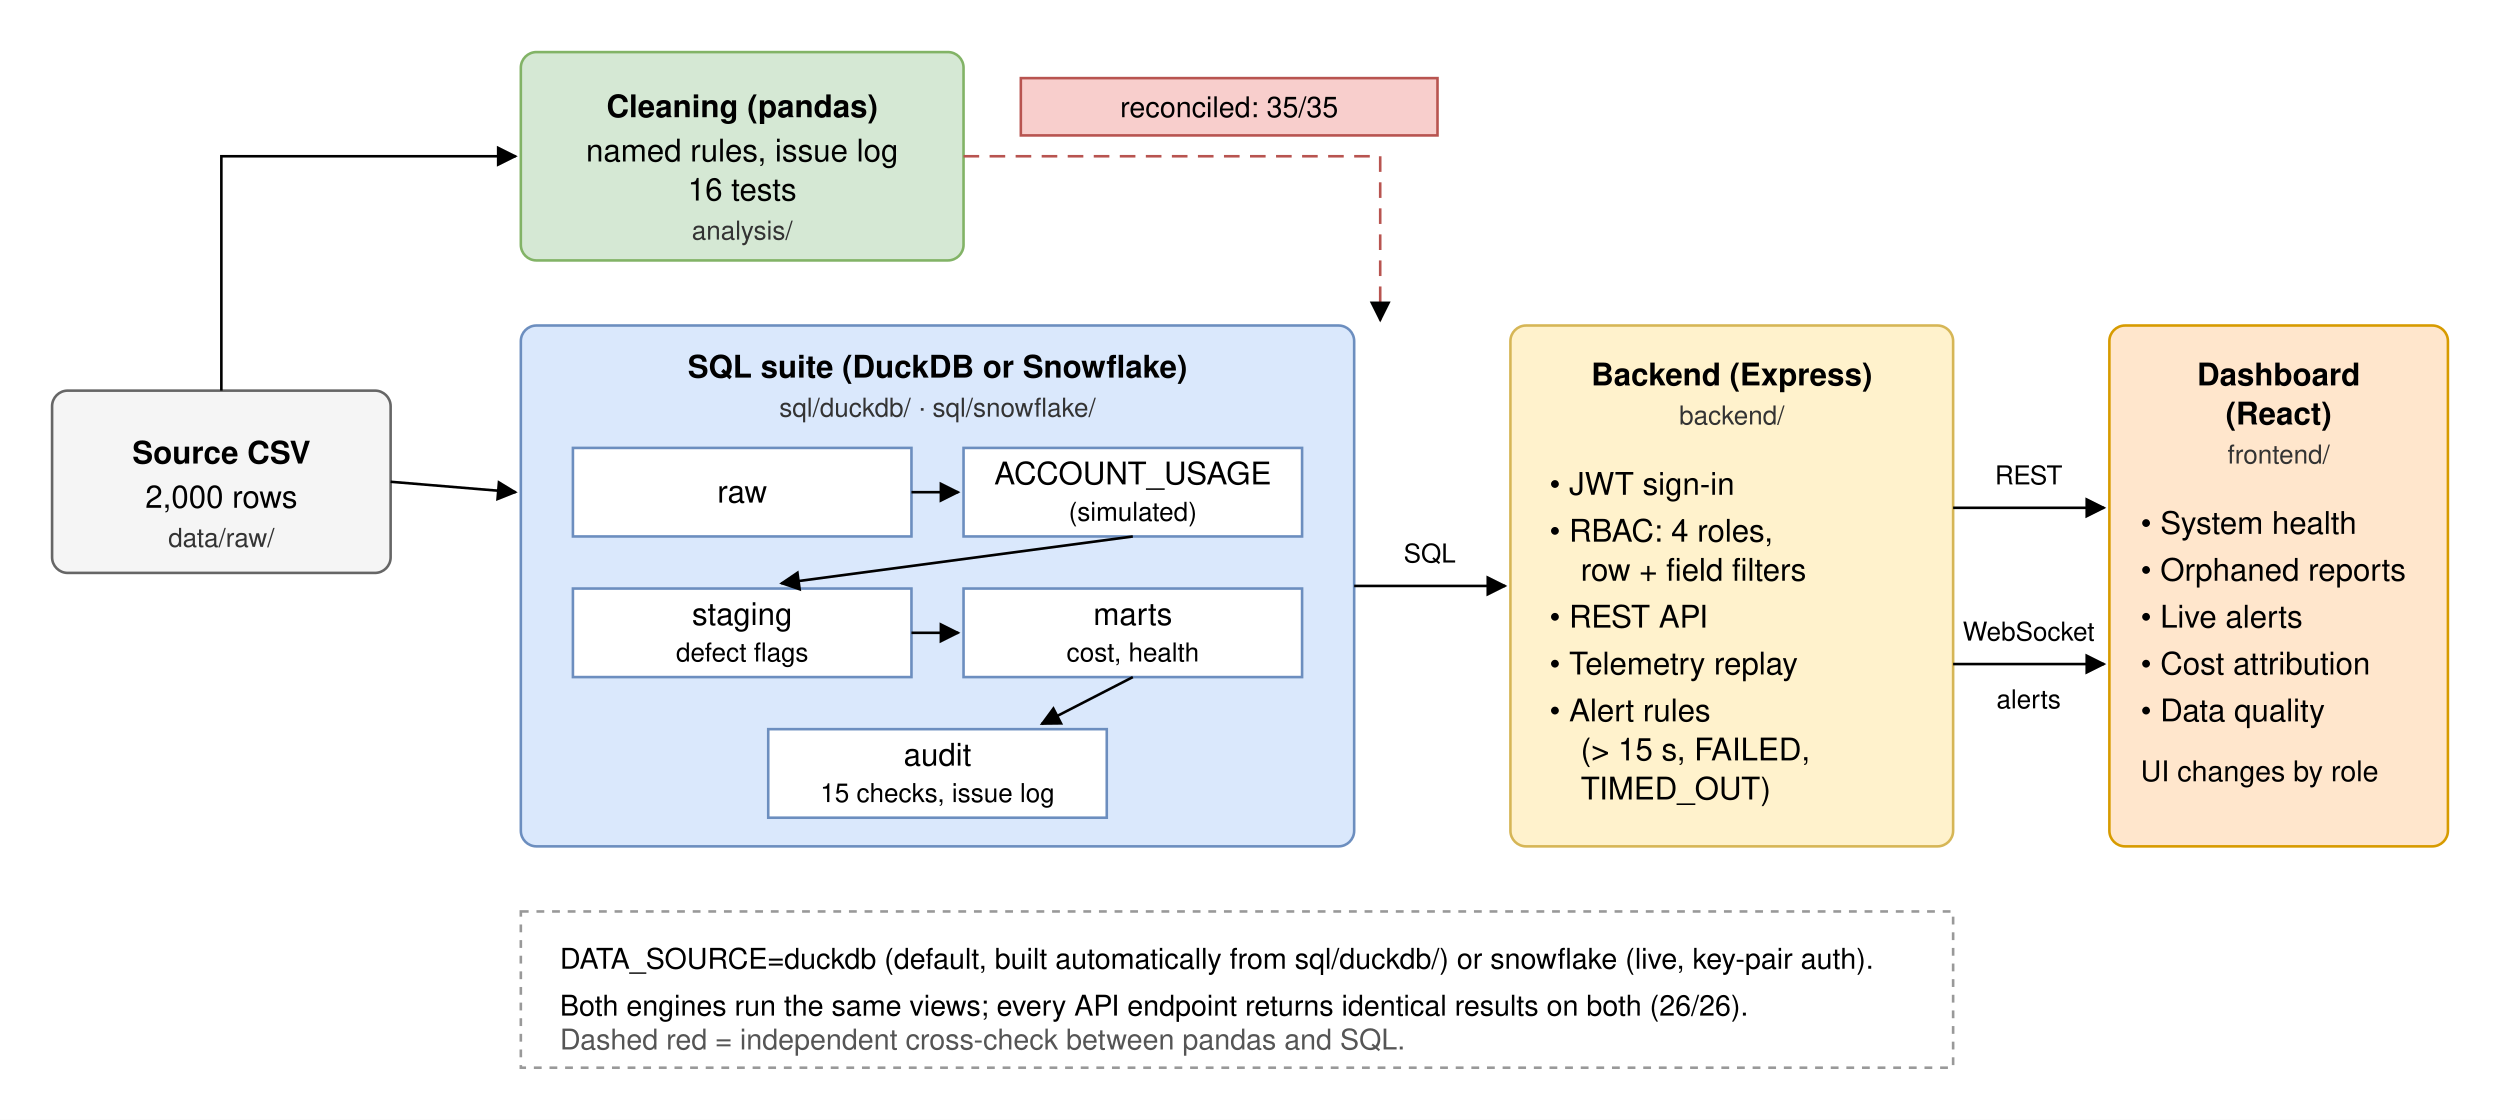
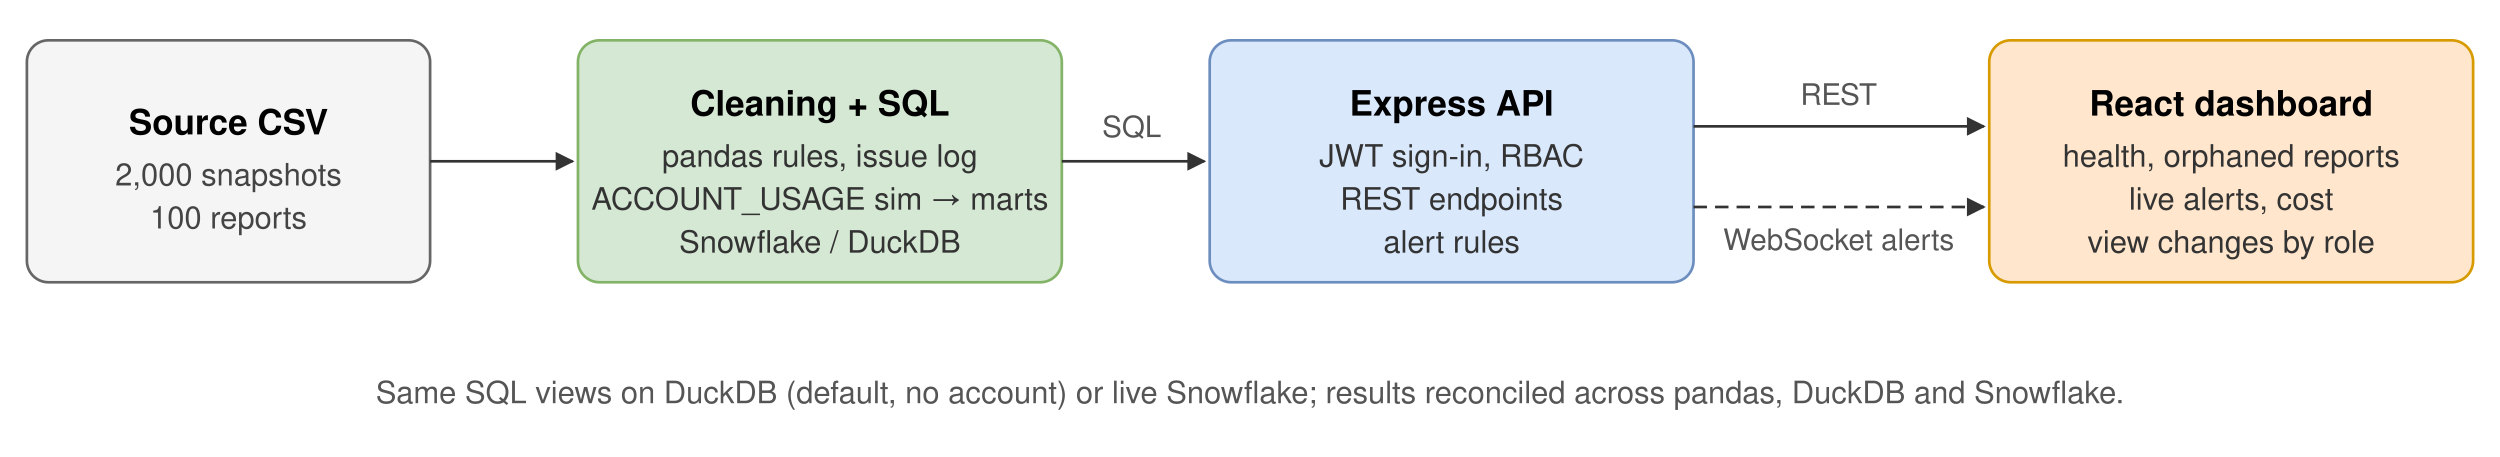
- <svg xmlns="http://www.w3.org/2000/svg" width="960" height="430" viewBox="0 0 960 430" font-family="Helvetica, Arial, sans-serif" font-size="12">
+ <svg xmlns="http://www.w3.org/2000/svg" width="930" height="170" viewBox="0 45 930 170" font-family="Helvetica, Arial, sans-serif" font-size="13">
  <defs>
-     <marker id="arrow" viewBox="0 0 10 10" refX="9" refY="5" markerWidth="8" markerHeight="8" orient="auto-start-reverse">
-       <path d="M0,0 L10,5 L0,10 z" fill="#000" />
+     <marker id="a" viewBox="0 0 10 10" refX="9" refY="5" markerWidth="7" markerHeight="7" orient="auto">
+       <path d="M0,0 L10,5 L0,10 z" fill="#333" />
    </marker>
  </defs>
-   <rect width="960" height="430" fill="#ffffff" />
-   <rect x="20" y="150" width="130" height="70" rx="6" fill="#f5f5f5" stroke="#666666" />
-   <text x="85" y="178" text-anchor="middle" font-weight="bold">Source CSV</text>
-   <text x="85" y="195" text-anchor="middle">2,000 rows</text>
-   <text x="85" y="210" text-anchor="middle" font-size="10" fill="#333">data/raw/</text>
-   <rect x="200" y="20" width="170" height="80" rx="6" fill="#d5e8d4" stroke="#82b366" />
-   <text x="285" y="45" text-anchor="middle" font-weight="bold">Cleaning (pandas)</text>
-   <text x="285" y="62" text-anchor="middle">named rules, issue log</text>
-   <text x="285" y="77" text-anchor="middle">16 tests</text>
-   <text x="285" y="92" text-anchor="middle" font-size="10" fill="#333">analysis/</text>
-   <rect x="200" y="125" width="320" height="200" rx="6" fill="#dae8fc" stroke="#6c8ebf" />
-   <text x="360" y="145" text-anchor="middle" font-weight="bold">SQL suite (DuckDB or Snowflake)</text>
-   <text x="360" y="160" text-anchor="middle" font-size="10" fill="#333">sql/duckdb/  ·  sql/snowflake/</text>
-   <rect x="220" y="172" width="130" height="34" fill="#ffffff" stroke="#6c8ebf" />
-   <text x="285" y="193" text-anchor="middle">raw</text>
-   <rect x="370" y="172" width="130" height="34" fill="#ffffff" stroke="#6c8ebf" />
-   <text x="435" y="186" text-anchor="middle">ACCOUNT_USAGE</text>
-   <text x="435" y="200" text-anchor="middle" font-size="10">(simulated)</text>
-   <rect x="220" y="226" width="130" height="34" fill="#ffffff" stroke="#6c8ebf" />
-   <text x="285" y="240" text-anchor="middle">staging</text>
-   <text x="285" y="254" text-anchor="middle" font-size="10">defect flags</text>
-   <rect x="370" y="226" width="130" height="34" fill="#ffffff" stroke="#6c8ebf" />
-   <text x="435" y="240" text-anchor="middle">marts</text>
-   <text x="435" y="254" text-anchor="middle" font-size="10">cost, health</text>
-   <rect x="295" y="280" width="130" height="34" fill="#ffffff" stroke="#6c8ebf" />
-   <text x="360" y="294" text-anchor="middle">audit</text>
-   <text x="360" y="308" text-anchor="middle" font-size="10">15 checks, issue log</text>
-   <line x1="350" y1="189" x2="368" y2="189" stroke="#000" marker-end="url(#arrow)" />
-   <line x1="435" y1="206" x2="300" y2="224" stroke="#000" marker-end="url(#arrow)" />
-   <line x1="350" y1="243" x2="368" y2="243" stroke="#000" marker-end="url(#arrow)" />
-   <line x1="435" y1="260" x2="400" y2="278" stroke="#000" marker-end="url(#arrow)" />
-   <rect x="580" y="125" width="170" height="200" rx="6" fill="#fff2cc" stroke="#d6b656" />
-   <text x="665" y="148" text-anchor="middle" font-weight="bold">Backend (Express)</text>
-   <text x="665" y="163" text-anchor="middle" font-size="10" fill="#333">backend/</text>
-   <text x="595" y="190">• JWT sign-in</text>
-   <text x="595" y="208">• RBAC: 4 roles,</text>
-   <text x="607" y="223">row + field filters</text>
-   <text x="595" y="241">• REST API</text>
-   <text x="595" y="259">• Telemetry replay</text>
-   <text x="595" y="277">• Alert rules</text>
-   <text x="607" y="292">(&gt; 15 s, FAILED,</text>
-   <text x="607" y="307">TIMED_OUT)</text>
-   <rect x="810" y="125" width="130" height="200" rx="6" fill="#ffe6cc" stroke="#d79b00" />
-   <text x="875" y="148" text-anchor="middle" font-weight="bold">Dashboard</text>
-   <text x="875" y="163" text-anchor="middle" font-weight="bold">(React)</text>
-   <text x="875" y="178" text-anchor="middle" font-size="10" fill="#333">frontend/</text>
-   <text x="822" y="205">• System health</text>
-   <text x="822" y="223">• Orphaned reports</text>
-   <text x="822" y="241">• Live alerts</text>
-   <text x="822" y="259">• Cost attribution</text>
-   <text x="822" y="277">• Data quality</text>
-   <text x="822" y="300" font-size="11">UI changes by role</text>
-   <line x1="150" y1="185" x2="198" y2="189" stroke="#000" marker-end="url(#arrow)" />
-   <polyline points="85,150 85,60 198,60" fill="none" stroke="#000" marker-end="url(#arrow)" />
-   <line x1="520" y1="225" x2="578" y2="225" stroke="#000" marker-end="url(#arrow)" />
-   <text x="549" y="216" text-anchor="middle" font-size="10">SQL</text>
-   <line x1="750" y1="195" x2="808" y2="195" stroke="#000" marker-end="url(#arrow)" />
-   <text x="779" y="186" text-anchor="middle" font-size="10">REST</text>
-   <line x1="750" y1="255" x2="808" y2="255" stroke="#000" marker-end="url(#arrow)" />
-   <text x="779" y="246" text-anchor="middle" font-size="10">WebSocket</text>
-   <text x="779" y="272" text-anchor="middle" font-size="10">alerts</text>
-   <line x1="370" y1="60" x2="530" y2="60" stroke="#b85450" stroke-dasharray="6 4" />
-   <line x1="530" y1="60" x2="530" y2="123" stroke="#b85450" stroke-dasharray="6 4" marker-end="url(#arrow)" />
-   <rect x="392" y="30" width="160" height="22" fill="#f8cecc" stroke="#b85450" />
-   <text x="472" y="45" text-anchor="middle" font-size="11">reconciled: 35/35</text>
-   <rect x="200" y="350" width="550" height="60" fill="#ffffff" stroke="#999999" stroke-dasharray="3 3" />
-   <text x="215" y="372" font-size="11">DATA_SOURCE=duckdb (default, built automatically from sql/duckdb/) or snowflake (live, key-pair auth).</text>
-   <text x="215" y="390" font-size="11">Both engines run the same views; every API endpoint returns identical results on both (26/26).</text>
-   <text x="215" y="403" font-size="11" fill="#555">Dashed red = independent cross-check between pandas and SQL.</text>
+   <rect y="45" width="930" height="170" fill="#ffffff" />
+   <rect x="10" y="60" width="150" height="90" rx="8" fill="#f5f5f5" stroke="#666" />
+   <text x="85" y="95" text-anchor="middle" font-weight="bold">Source CSV</text>
+   <text x="85" y="114" text-anchor="middle" font-size="11.5" fill="#444">2,000 snapshots</text>
+   <text x="85" y="130" text-anchor="middle" font-size="11.5" fill="#444">100 reports</text>
+   <rect x="215" y="60" width="180" height="90" rx="8" fill="#d5e8d4" stroke="#82b366" />
+   <text x="305" y="88" text-anchor="middle" font-weight="bold">Cleaning + SQL</text>
+   <text x="305" y="107" text-anchor="middle" font-size="11.5" fill="#333">pandas rules, issue log</text>
+   <text x="305" y="123" text-anchor="middle" font-size="11.5" fill="#333">ACCOUNT_USAGE sim → marts</text>
+   <text x="305" y="139" text-anchor="middle" font-size="11.5" fill="#333">Snowflake / DuckDB</text>
+   <rect x="450" y="60" width="180" height="90" rx="8" fill="#dae8fc" stroke="#6c8ebf" />
+   <text x="540" y="88" text-anchor="middle" font-weight="bold">Express API</text>
+   <text x="540" y="107" text-anchor="middle" font-size="11.5" fill="#333">JWT sign-in, RBAC</text>
+   <text x="540" y="123" text-anchor="middle" font-size="11.5" fill="#333">REST endpoints</text>
+   <text x="540" y="139" text-anchor="middle" font-size="11.5" fill="#333">alert rules</text>
+   <rect x="740" y="60" width="180" height="90" rx="8" fill="#ffe6cc" stroke="#d79b00" />
+   <text x="830" y="88" text-anchor="middle" font-weight="bold">React dashboard</text>
+   <text x="830" y="107" text-anchor="middle" font-size="11.5" fill="#333">health, orphaned reports</text>
+   <text x="830" y="123" text-anchor="middle" font-size="11.5" fill="#333">live alerts, cost</text>
+   <text x="830" y="139" text-anchor="middle" font-size="11.5" fill="#333">view changes by role</text>
+   <line x1="160" y1="105" x2="213" y2="105" stroke="#333" marker-end="url(#a)" />
+   <line x1="395" y1="105" x2="448" y2="105" stroke="#333" marker-end="url(#a)" />
+   <text x="421" y="96" text-anchor="middle" font-size="11" fill="#555">SQL</text>
+   <line x1="630" y1="92" x2="738" y2="92" stroke="#333" marker-end="url(#a)" />
+   <text x="684" y="84" text-anchor="middle" font-size="11" fill="#555">REST</text>
+   <line x1="630" y1="122" x2="738" y2="122" stroke="#333" stroke-dasharray="5 3" marker-end="url(#a)" />
+   <text x="684" y="138" text-anchor="middle" font-size="11" fill="#555">WebSocket alerts</text>
+   <text x="465" y="195" text-anchor="middle" font-size="11.5" fill="#555">Same SQL views on DuckDB (default, no account) or live Snowflake; results reconciled across pandas, DuckDB and Snowflake.</text>
</svg>
